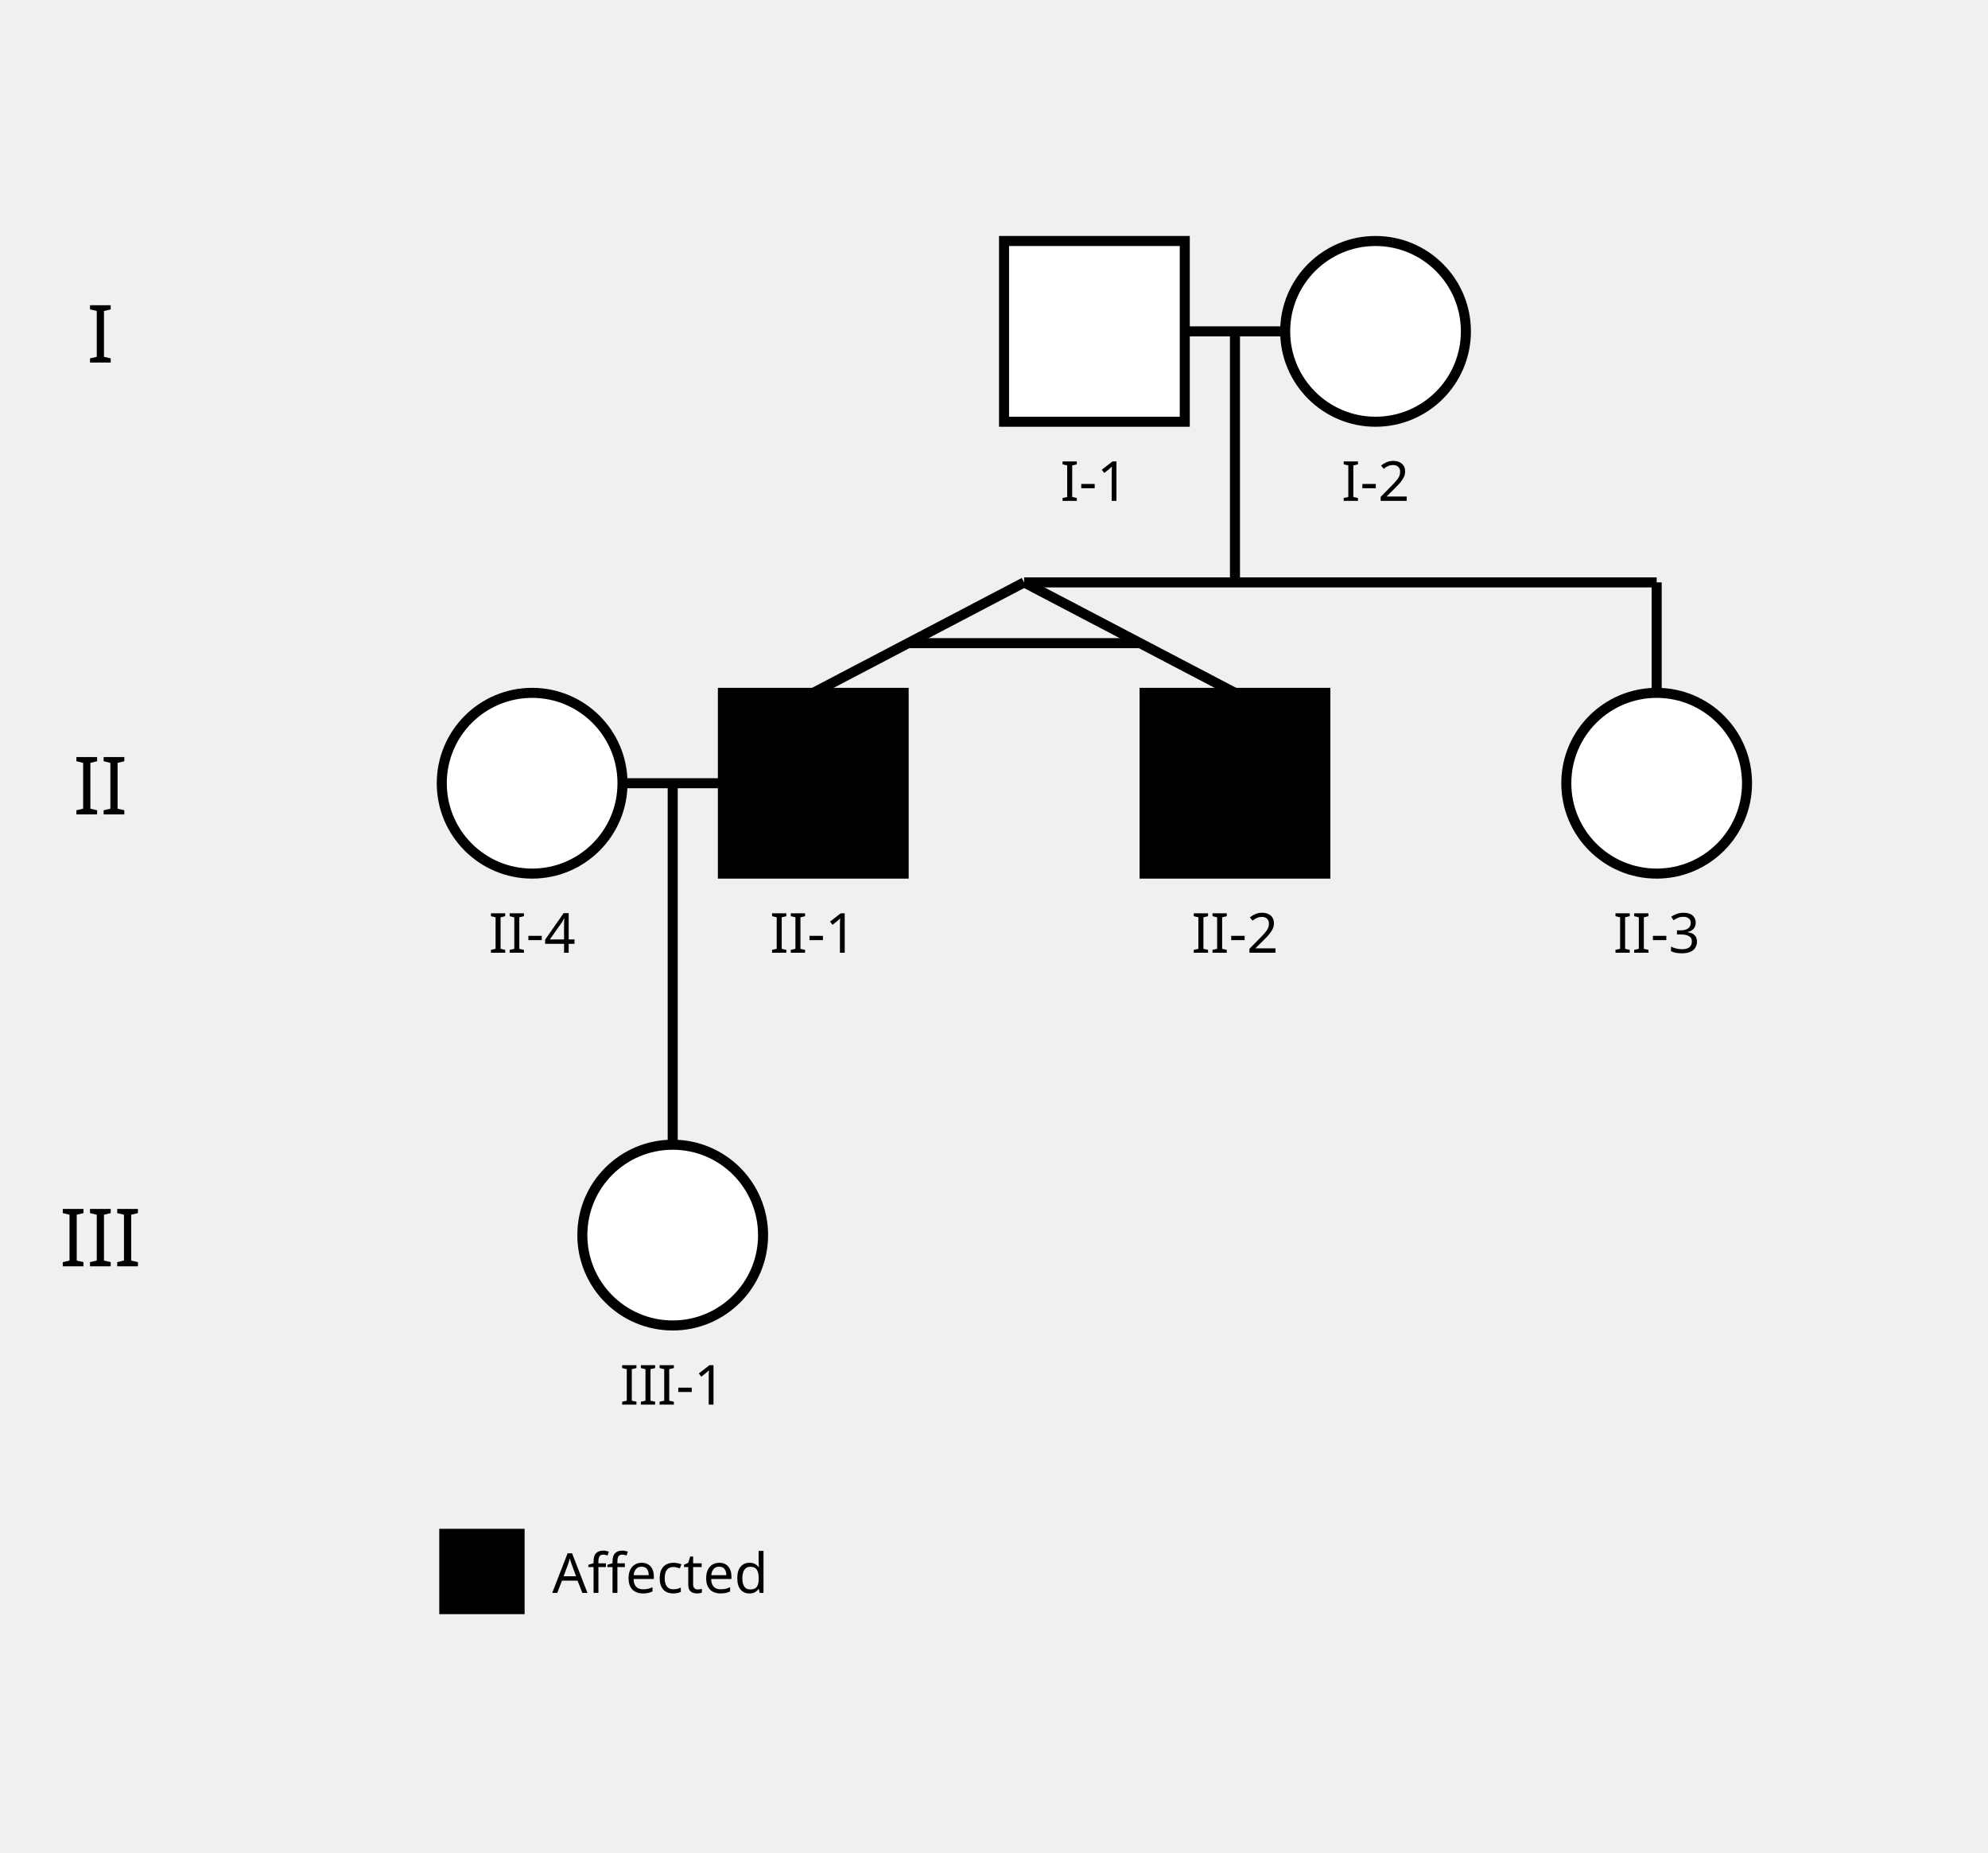
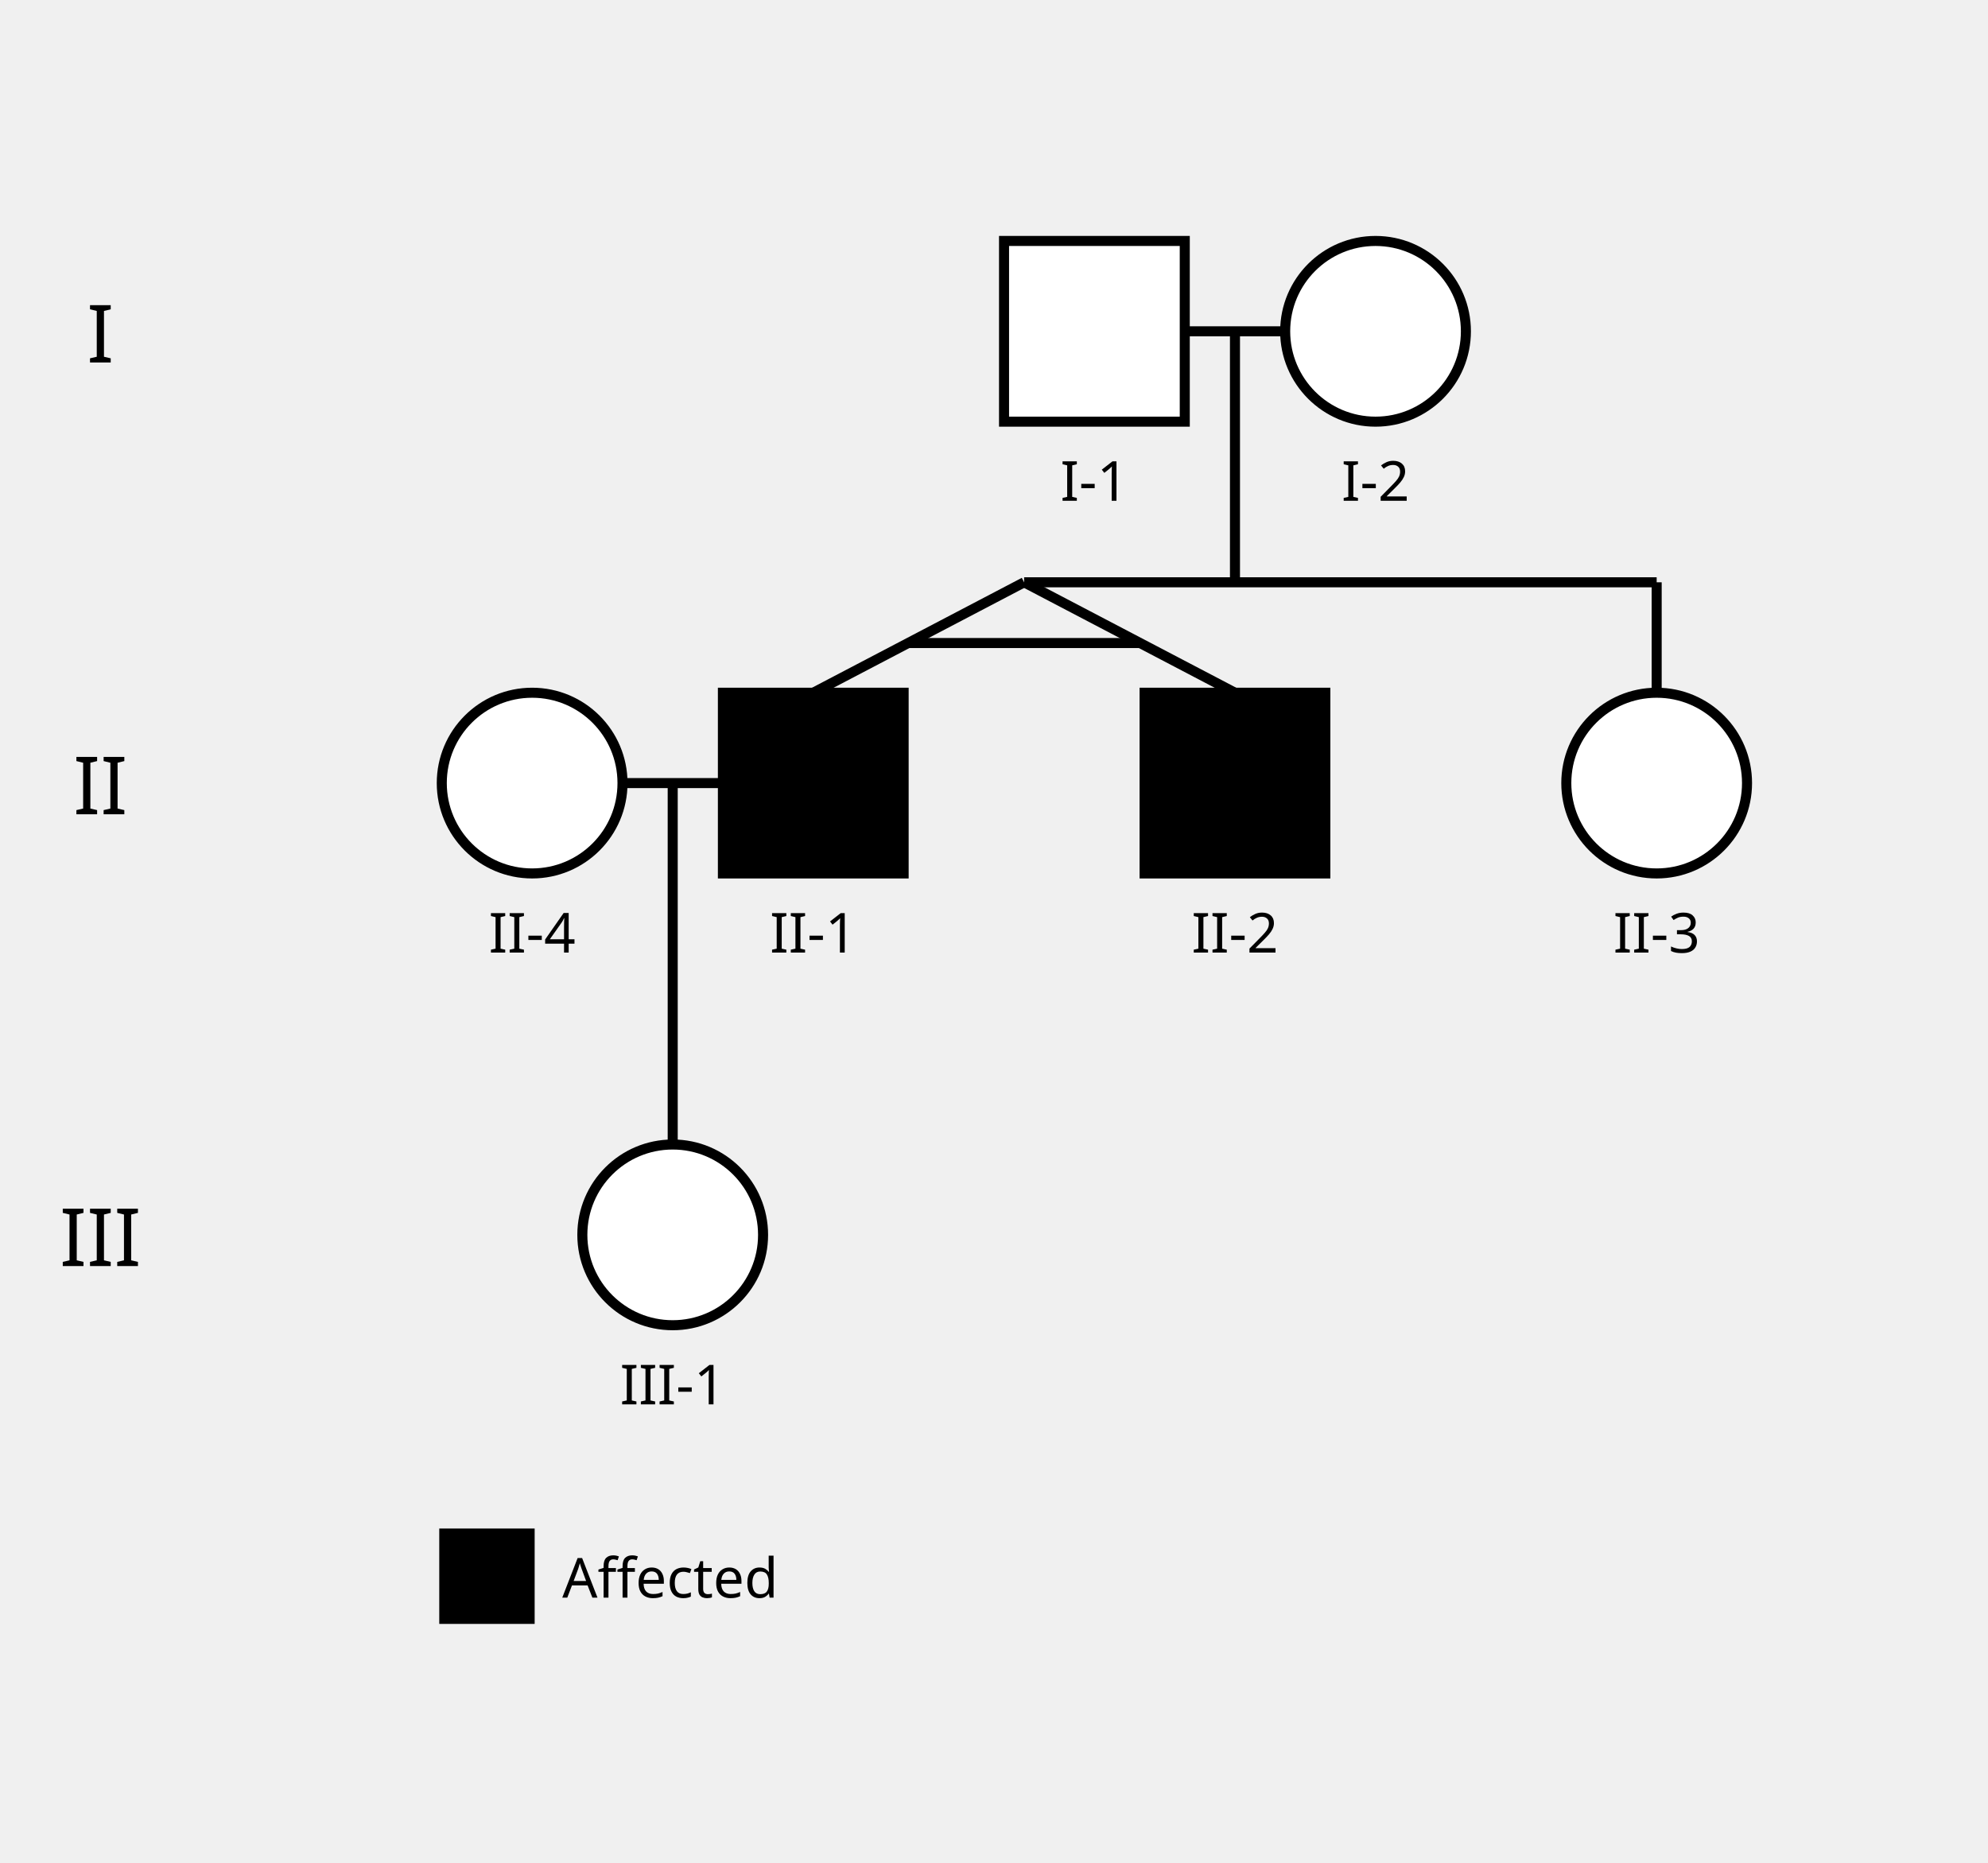
- <svg xmlns="http://www.w3.org/2000/svg" width="396" height="369" viewBox="0 0 396 369" class="pedigree" data-title="The older of MZ twins marries in: birth order holds, the spouse stands outside the sibship" data-conditions="[&quot;&quot;]">
+ <svg xmlns="http://www.w3.org/2000/svg" width="396" height="371" viewBox="0 0 396 371" class="pedigree" data-title="The older of MZ twins marries in: birth order holds, the spouse stands outside the sibship" data-conditions="[&quot;&quot;]">
  <defs>
    <pattern id="fill-affected-0" class="fill-pattern" data-condition="0" data-status="affected" width="8" height="8" patternUnits="userSpaceOnUse">
      <rect width="8" height="8" fill="#000000" />
    </pattern>
  </defs>
  <g class="generation" data-generation="1">
    <text x="20" y="66" font-family="sans-serif" font-size="16" fill="#000000" text-anchor="middle" dominant-baseline="central">I</text>
  </g>
  <g class="generation" data-generation="2">
    <text x="20" y="156" font-family="sans-serif" font-size="16" fill="#000000" text-anchor="middle" dominant-baseline="central">II</text>
  </g>
  <g class="generation" data-generation="3">
    <text x="20" y="246" font-family="sans-serif" font-size="16" fill="#000000" text-anchor="middle" dominant-baseline="central">III</text>
  </g>
  <g class="mating" data-partners="I-1 I-2">
    <line x1="236" y1="66" x2="256" y2="66" stroke="#000000" stroke-width="2" />
    <line class="hit" x1="236" y1="66" x2="256" y2="66" stroke="none" stroke-width="12" pointer-events="stroke" />
  </g>
  <g class="mating" data-partners="II-4 II-1">
    <line x1="124" y1="156" x2="144" y2="156" stroke="#000000" stroke-width="2" />
    <line class="hit" x1="124" y1="156" x2="144" y2="156" stroke="none" stroke-width="12" pointer-events="stroke" />
  </g>
  <g class="sibship" data-parents="I-1 I-2" data-children="II-1 II-2 II-3">
    <line x1="246" y1="66" x2="246" y2="116" stroke="#000000" stroke-width="2" />
    <line x1="204" y1="116" x2="330" y2="116" stroke="#000000" stroke-width="2" />
    <line x1="204" y1="116" x2="162" y2="138" stroke="#000000" stroke-width="2" />
    <line x1="204" y1="116" x2="246" y2="138" stroke="#000000" stroke-width="2" />
    <line x1="180.9" y1="128.1" x2="227.1" y2="128.1" stroke="#000000" stroke-width="2" />
    <line x1="330" y1="116" x2="330" y2="138" stroke="#000000" stroke-width="2" />
  </g>
  <g class="sibship" data-parents="II-4 II-1" data-children="III-1">
    <line x1="134" y1="156" x2="134" y2="228" stroke="#000000" stroke-width="2" />
  </g>
  <g id="ind-I-1" class="individual" data-position="I-1" data-generation="1" data-index="1" data-gender="man">
    <rect class="backing" x="200" y="48" width="36" height="36" fill="#ffffff" />
    <rect class="symbol" x="200" y="48" width="36" height="36" fill="none" stroke="#000000" stroke-width="2" />
    <text class="label" x="218" y="95.5" font-family="sans-serif" font-size="11" fill="#000000" text-anchor="middle" dominant-baseline="central">I-1</text>
    <rect class="hit" x="200" y="48" width="36" height="53" fill="none" pointer-events="all" />
  </g>
  <g id="ind-I-2" class="individual" data-position="I-2" data-generation="1" data-index="2" data-gender="woman">
    <circle class="backing" cx="274" cy="66" r="18" fill="#ffffff" />
    <circle class="symbol" cx="274" cy="66" r="18" fill="none" stroke="#000000" stroke-width="2" />
    <text class="label" x="274" y="95.5" font-family="sans-serif" font-size="11" fill="#000000" text-anchor="middle" dominant-baseline="central">I-2</text>
    <rect class="hit" x="256" y="48" width="36" height="53" fill="none" pointer-events="all" />
  </g>
  <g id="ind-II-4" class="individual" data-position="II-4" data-generation="2" data-index="4" data-gender="woman">
    <circle class="backing" cx="106" cy="156" r="18" fill="#ffffff" />
    <circle class="symbol" cx="106" cy="156" r="18" fill="none" stroke="#000000" stroke-width="2" />
    <text class="label" x="106" y="185.5" font-family="sans-serif" font-size="11" fill="#000000" text-anchor="middle" dominant-baseline="central">II-4</text>
    <rect class="hit" x="88" y="138" width="36" height="53" fill="none" pointer-events="all" />
  </g>
  <g id="ind-II-1" class="individual affected" data-position="II-1" data-generation="2" data-index="1" data-gender="man" data-condition-0="affected">
    <rect class="backing" x="144" y="138" width="36" height="36" fill="#ffffff" />
-     <rect class="fill" data-condition="0" data-status="affected" x="144" y="138" width="36" height="36" fill="url(#fill-affected-0)" />
+     <rect class="fill" data-condition="0" data-status="affected" transform="translate(162 156)" x="-18" y="-18" width="36" height="36" fill="url(#fill-affected-0)" />
    <rect class="symbol" x="144" y="138" width="36" height="36" fill="none" stroke="#000000" stroke-width="2" />
    <text class="label" x="162" y="185.5" font-family="sans-serif" font-size="11" fill="#000000" text-anchor="middle" dominant-baseline="central">II-1</text>
    <rect class="hit" x="144" y="138" width="36" height="53" fill="none" pointer-events="all" />
  </g>
  <g id="ind-II-2" class="individual affected" data-position="II-2" data-generation="2" data-index="2" data-gender="man" data-condition-0="affected">
    <rect class="backing" x="228" y="138" width="36" height="36" fill="#ffffff" />
-     <rect class="fill" data-condition="0" data-status="affected" x="228" y="138" width="36" height="36" fill="url(#fill-affected-0)" />
+     <rect class="fill" data-condition="0" data-status="affected" transform="translate(246 156)" x="-18" y="-18" width="36" height="36" fill="url(#fill-affected-0)" />
    <rect class="symbol" x="228" y="138" width="36" height="36" fill="none" stroke="#000000" stroke-width="2" />
    <text class="label" x="246" y="185.5" font-family="sans-serif" font-size="11" fill="#000000" text-anchor="middle" dominant-baseline="central">II-2</text>
    <rect class="hit" x="228" y="138" width="36" height="53" fill="none" pointer-events="all" />
  </g>
  <g id="ind-II-3" class="individual" data-position="II-3" data-generation="2" data-index="3" data-gender="woman">
    <circle class="backing" cx="330" cy="156" r="18" fill="#ffffff" />
    <circle class="symbol" cx="330" cy="156" r="18" fill="none" stroke="#000000" stroke-width="2" />
    <text class="label" x="330" y="185.5" font-family="sans-serif" font-size="11" fill="#000000" text-anchor="middle" dominant-baseline="central">II-3</text>
    <rect class="hit" x="312" y="138" width="36" height="53" fill="none" pointer-events="all" />
  </g>
  <g id="ind-III-1" class="individual" data-position="III-1" data-generation="3" data-index="1" data-gender="woman">
    <circle class="backing" cx="134" cy="246" r="18" fill="#ffffff" />
    <circle class="symbol" cx="134" cy="246" r="18" fill="none" stroke="#000000" stroke-width="2" />
    <text class="label" x="134" y="275.5" font-family="sans-serif" font-size="11" fill="#000000" text-anchor="middle" dominant-baseline="central">III-1</text>
    <rect class="hit" x="116" y="228" width="36" height="53" fill="none" pointer-events="all" />
  </g>
  <g id="key" class="key">
    <g id="key-affected-0" class="key-entry" data-condition="0" data-status="affected">
-       <rect class="swatch" x="88" y="305" width="16" height="16" fill="url(#fill-affected-0)" stroke="#000000" stroke-width="1" />
-       <text class="key-label" x="110" y="313" font-family="sans-serif" font-size="11" fill="#000000" text-anchor="start" dominant-baseline="central">Affected</text>
+       <rect class="swatch" x="0" y="0" width="18" height="18" transform="translate(88 305)" fill="url(#fill-affected-0)" stroke="#000000" stroke-width="1" />
+       <text class="key-label" x="112" y="314" font-family="sans-serif" font-size="11" fill="#000000" text-anchor="start" dominant-baseline="central">Affected</text>
    </g>
  </g>
</svg>
